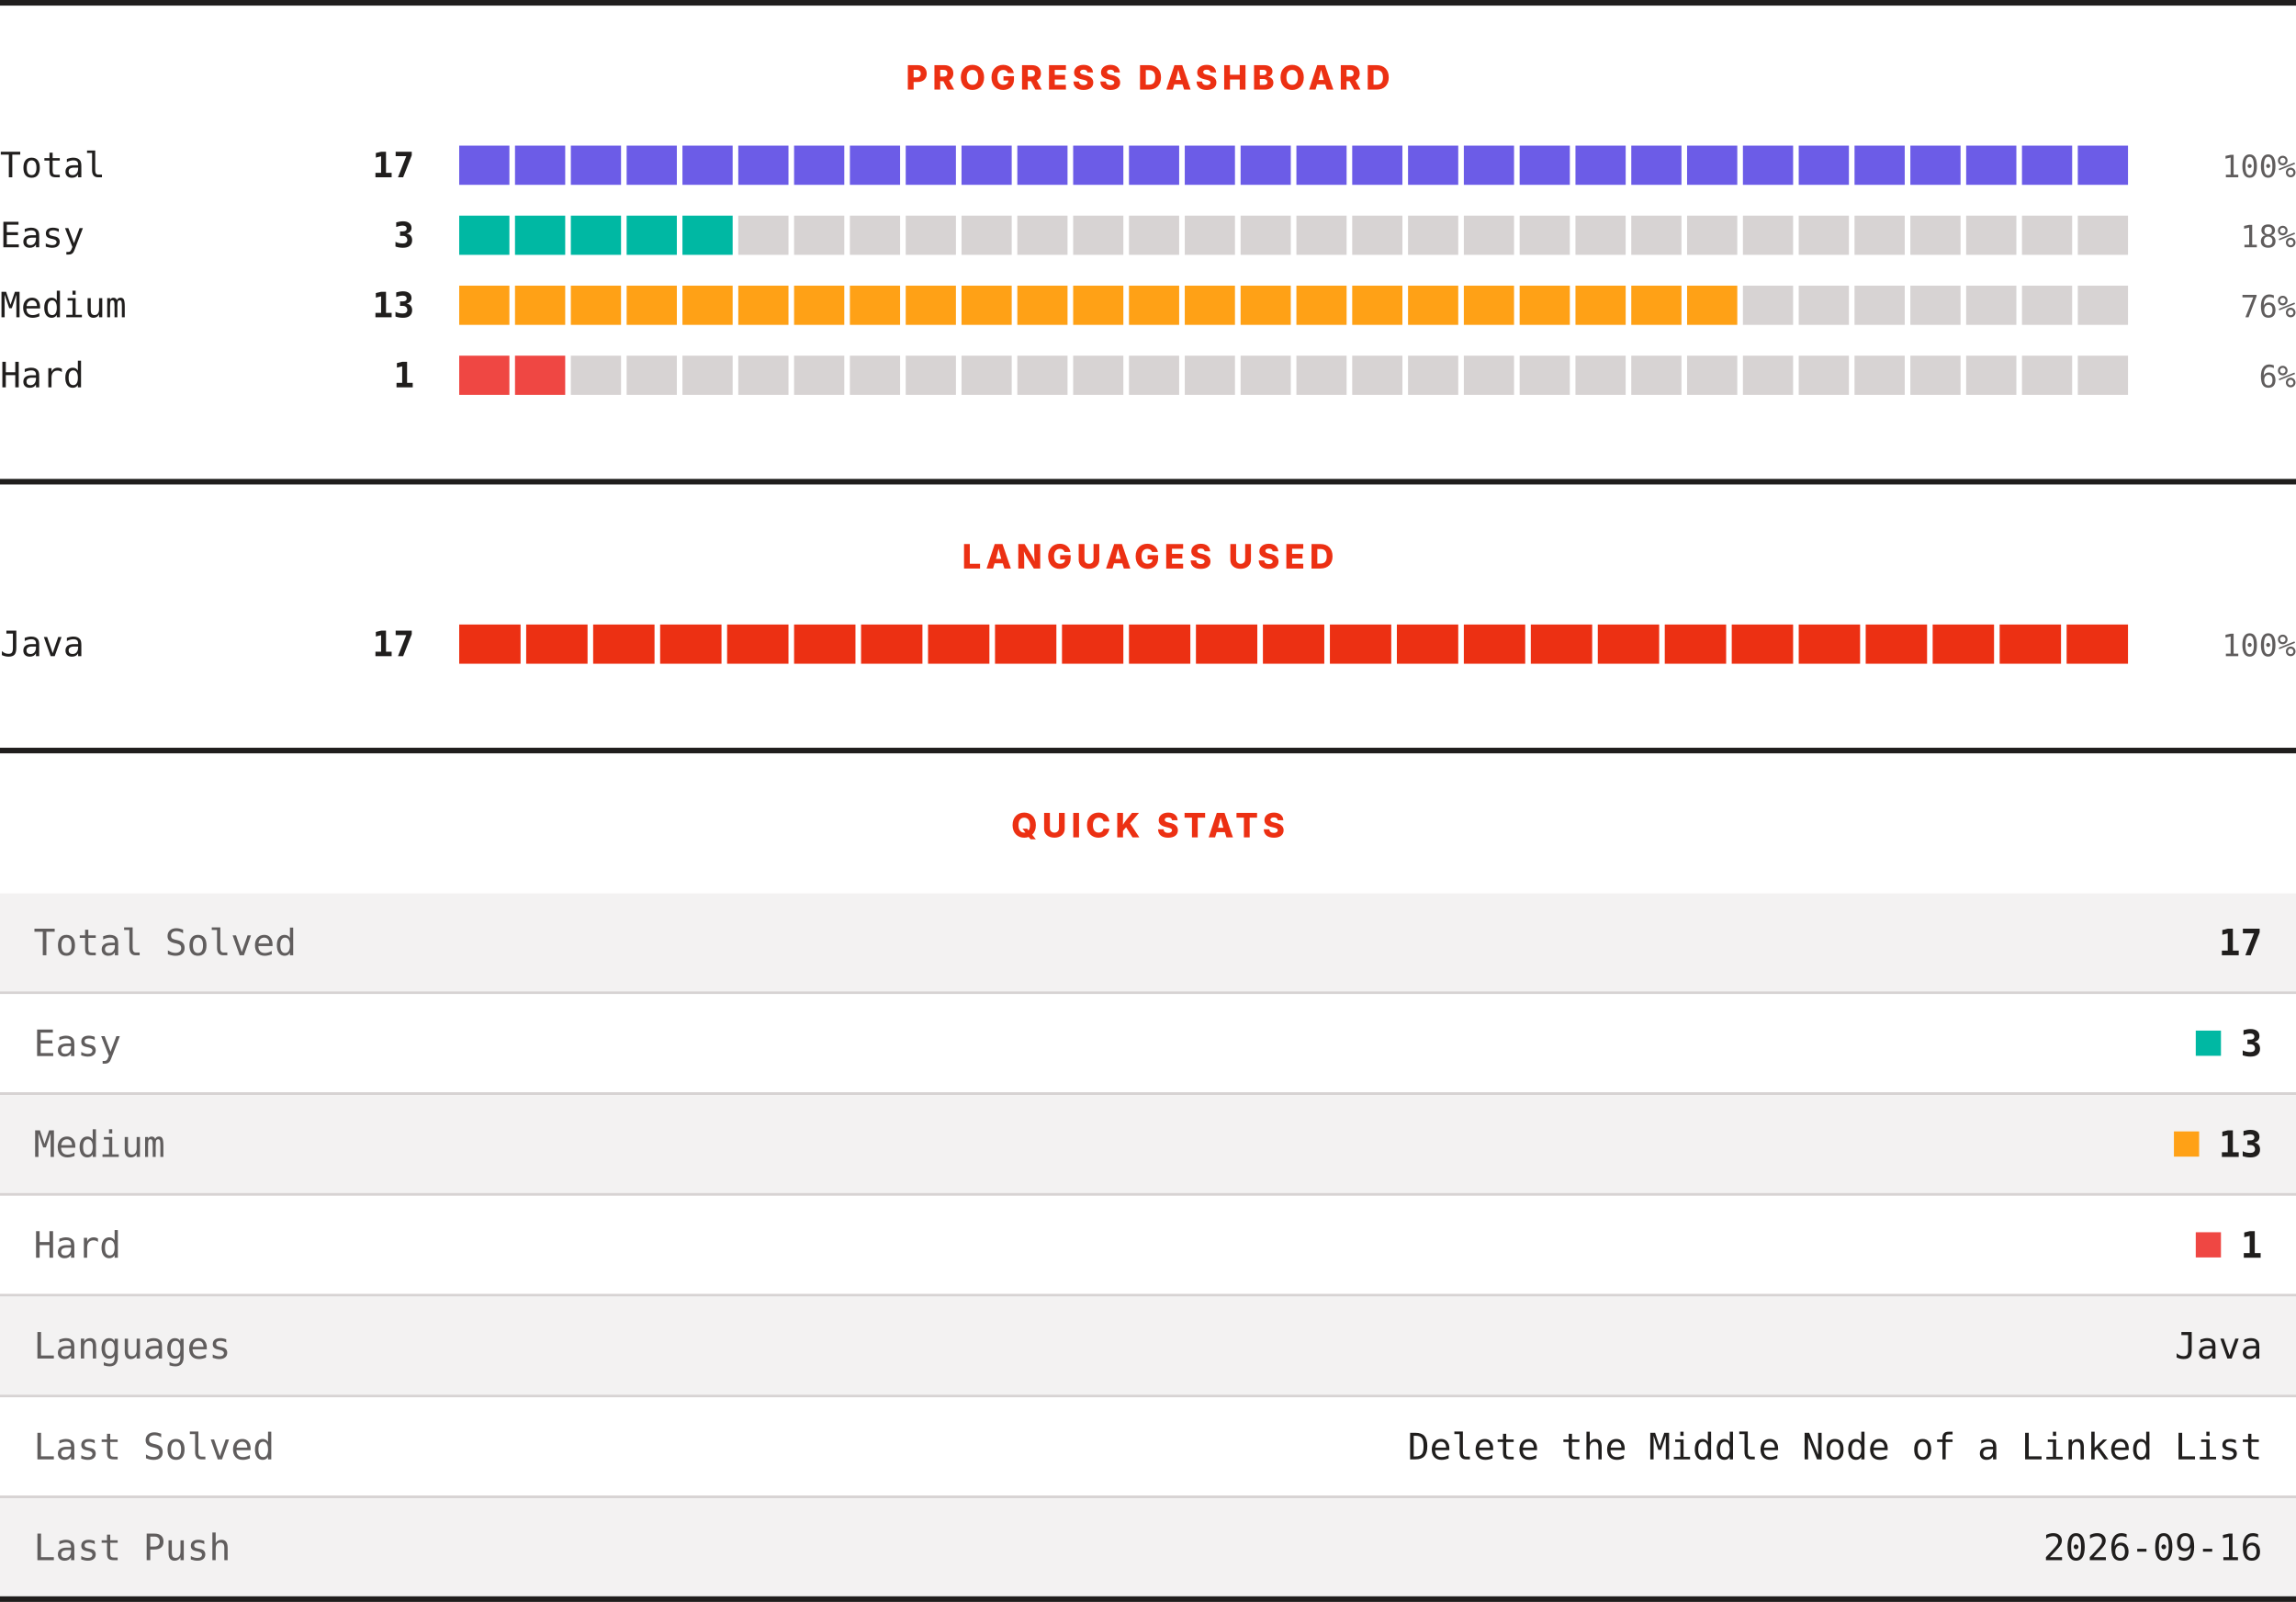
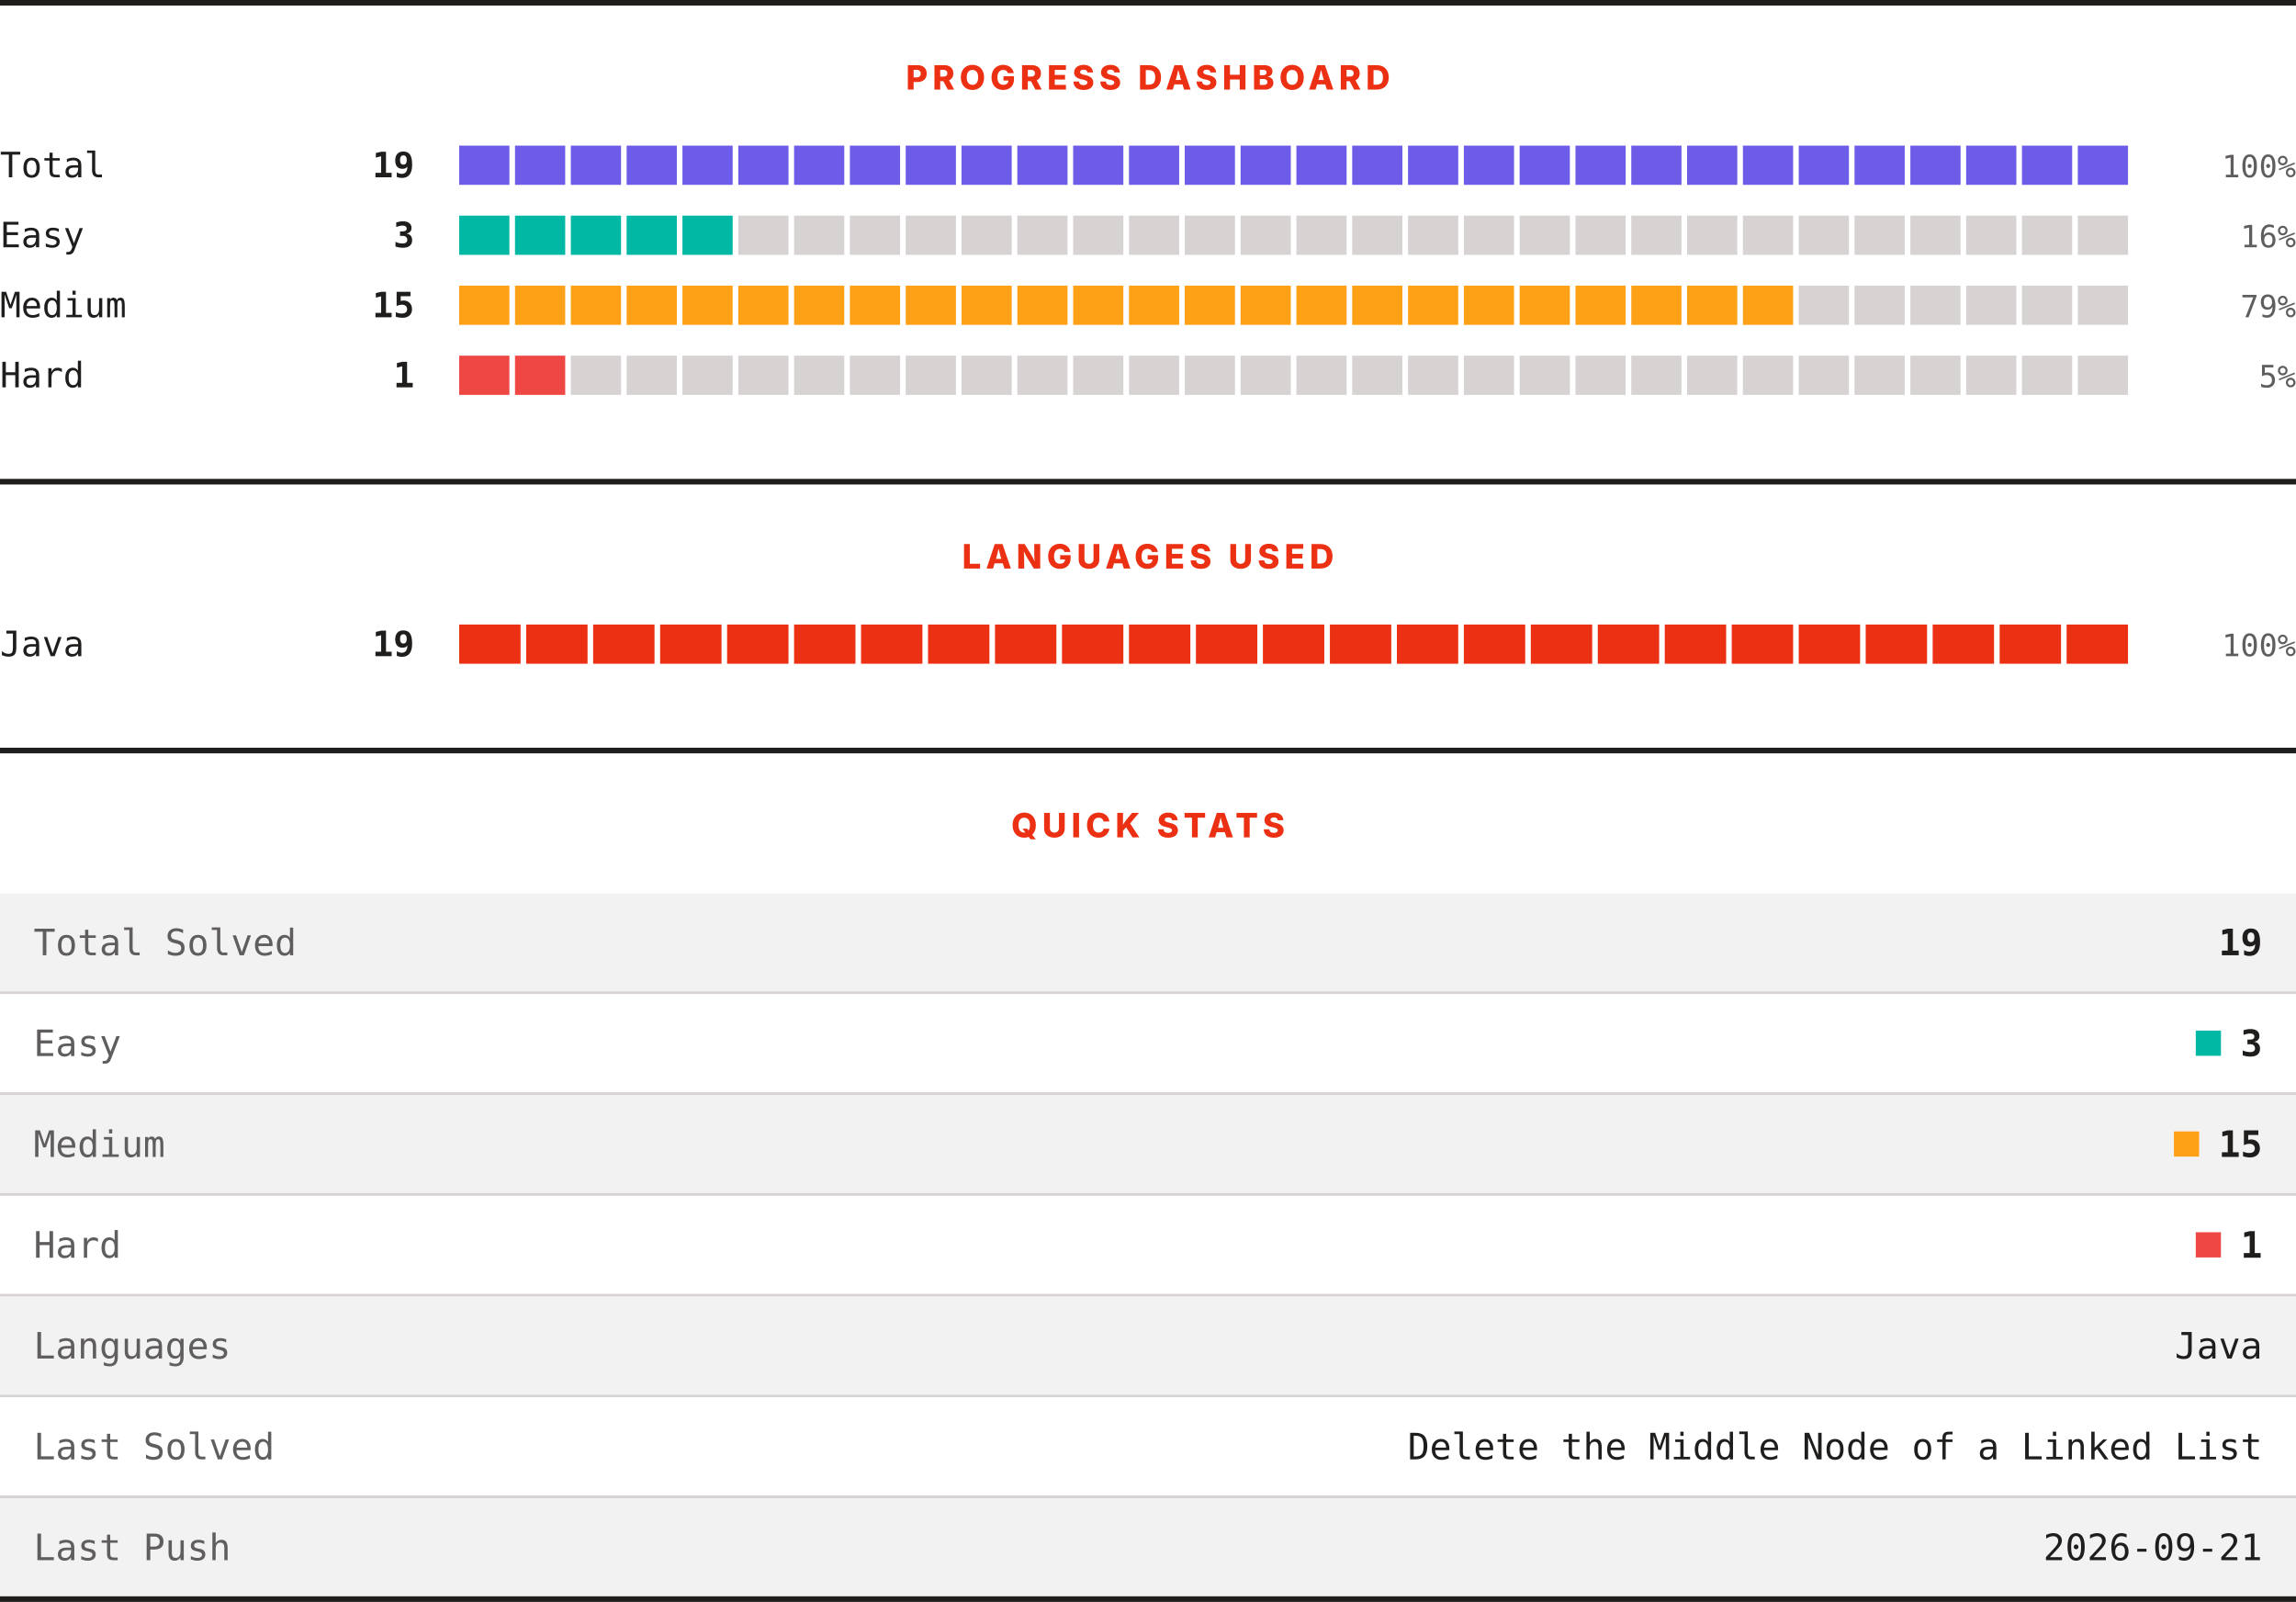
<svg xmlns="http://www.w3.org/2000/svg" width="820" height="572" viewBox="0 0 820 572" role="img" aria-label="LeetCode progress, languages and quick stats">
  <rect width="820" height="572" fill="#ffffff" />
  <rect x="0" y="0" width="820" height="2" fill="#201e1d" />
  <text x="410" y="32" text-anchor="middle" font-family="Archivo, system-ui, -apple-system, Segoe UI, sans-serif" font-size="12" font-weight="800" letter-spacing="1.68" fill="#ec3013">PROGRESS DASHBOARD</text>
  <text x="0" y="63.3" font-family="ui-monospace, SFMono-Regular, Menlo, Consolas, monospace" font-size="12.5" fill="#201e1d">Total</text>
-   <text x="148" y="63.3" text-anchor="end" font-family="ui-monospace, SFMono-Regular, Menlo, Consolas, monospace" font-size="12.5" font-weight="700" fill="#201e1d">17</text>
+   <text x="148" y="63.3" text-anchor="end" font-family="ui-monospace, SFMono-Regular, Menlo, Consolas, monospace" font-size="12.5" font-weight="700" fill="#201e1d">19</text>
  <rect x="164.00" y="52" width="17.93" height="14" fill="#6c5ce7" />
  <rect x="183.93" y="52" width="17.93" height="14" fill="#6c5ce7" />
  <rect x="203.87" y="52" width="17.93" height="14" fill="#6c5ce7" />
  <rect x="223.80" y="52" width="17.93" height="14" fill="#6c5ce7" />
  <rect x="243.73" y="52" width="17.93" height="14" fill="#6c5ce7" />
  <rect x="263.67" y="52" width="17.93" height="14" fill="#6c5ce7" />
  <rect x="283.60" y="52" width="17.93" height="14" fill="#6c5ce7" />
  <rect x="303.53" y="52" width="17.93" height="14" fill="#6c5ce7" />
  <rect x="323.47" y="52" width="17.93" height="14" fill="#6c5ce7" />
  <rect x="343.40" y="52" width="17.93" height="14" fill="#6c5ce7" />
  <rect x="363.33" y="52" width="17.93" height="14" fill="#6c5ce7" />
  <rect x="383.27" y="52" width="17.93" height="14" fill="#6c5ce7" />
  <rect x="403.20" y="52" width="17.93" height="14" fill="#6c5ce7" />
  <rect x="423.13" y="52" width="17.93" height="14" fill="#6c5ce7" />
  <rect x="443.07" y="52" width="17.93" height="14" fill="#6c5ce7" />
  <rect x="463.00" y="52" width="17.93" height="14" fill="#6c5ce7" />
  <rect x="482.93" y="52" width="17.93" height="14" fill="#6c5ce7" />
  <rect x="502.87" y="52" width="17.93" height="14" fill="#6c5ce7" />
  <rect x="522.80" y="52" width="17.93" height="14" fill="#6c5ce7" />
  <rect x="542.73" y="52" width="17.93" height="14" fill="#6c5ce7" />
  <rect x="562.67" y="52" width="17.93" height="14" fill="#6c5ce7" />
  <rect x="582.60" y="52" width="17.93" height="14" fill="#6c5ce7" />
  <rect x="602.53" y="52" width="17.93" height="14" fill="#6c5ce7" />
  <rect x="622.47" y="52" width="17.93" height="14" fill="#6c5ce7" />
  <rect x="642.40" y="52" width="17.93" height="14" fill="#6c5ce7" />
  <rect x="662.33" y="52" width="17.93" height="14" fill="#6c5ce7" />
  <rect x="682.27" y="52" width="17.93" height="14" fill="#6c5ce7" />
  <rect x="702.20" y="52" width="17.93" height="14" fill="#6c5ce7" />
  <rect x="722.13" y="52" width="17.93" height="14" fill="#6c5ce7" />
  <rect x="742.07" y="52" width="17.93" height="14" fill="#6c5ce7" />
  <text x="820" y="63.3" text-anchor="end" font-family="ui-monospace, SFMono-Regular, Menlo, Consolas, monospace" font-size="11" fill="#605d5d">100%</text>
  <text x="0" y="88.3" font-family="ui-monospace, SFMono-Regular, Menlo, Consolas, monospace" font-size="12.5" fill="#201e1d">Easy</text>
  <text x="148" y="88.3" text-anchor="end" font-family="ui-monospace, SFMono-Regular, Menlo, Consolas, monospace" font-size="12.5" font-weight="700" fill="#201e1d">3</text>
  <rect x="164.00" y="77" width="17.93" height="14" fill="#00b8a3" />
  <rect x="183.93" y="77" width="17.93" height="14" fill="#00b8a3" />
  <rect x="203.87" y="77" width="17.93" height="14" fill="#00b8a3" />
  <rect x="223.80" y="77" width="17.93" height="14" fill="#00b8a3" />
  <rect x="243.73" y="77" width="17.93" height="14" fill="#00b8a3" />
  <rect x="263.67" y="77" width="17.93" height="14" fill="#d7d3d3" />
  <rect x="283.60" y="77" width="17.93" height="14" fill="#d7d3d3" />
  <rect x="303.53" y="77" width="17.93" height="14" fill="#d7d3d3" />
  <rect x="323.47" y="77" width="17.93" height="14" fill="#d7d3d3" />
  <rect x="343.40" y="77" width="17.93" height="14" fill="#d7d3d3" />
  <rect x="363.33" y="77" width="17.93" height="14" fill="#d7d3d3" />
  <rect x="383.27" y="77" width="17.93" height="14" fill="#d7d3d3" />
  <rect x="403.20" y="77" width="17.93" height="14" fill="#d7d3d3" />
  <rect x="423.13" y="77" width="17.93" height="14" fill="#d7d3d3" />
  <rect x="443.07" y="77" width="17.93" height="14" fill="#d7d3d3" />
  <rect x="463.00" y="77" width="17.93" height="14" fill="#d7d3d3" />
  <rect x="482.93" y="77" width="17.93" height="14" fill="#d7d3d3" />
  <rect x="502.87" y="77" width="17.93" height="14" fill="#d7d3d3" />
  <rect x="522.80" y="77" width="17.93" height="14" fill="#d7d3d3" />
  <rect x="542.73" y="77" width="17.93" height="14" fill="#d7d3d3" />
  <rect x="562.67" y="77" width="17.93" height="14" fill="#d7d3d3" />
  <rect x="582.60" y="77" width="17.93" height="14" fill="#d7d3d3" />
  <rect x="602.53" y="77" width="17.93" height="14" fill="#d7d3d3" />
  <rect x="622.47" y="77" width="17.93" height="14" fill="#d7d3d3" />
  <rect x="642.40" y="77" width="17.93" height="14" fill="#d7d3d3" />
  <rect x="662.33" y="77" width="17.93" height="14" fill="#d7d3d3" />
  <rect x="682.27" y="77" width="17.93" height="14" fill="#d7d3d3" />
  <rect x="702.20" y="77" width="17.93" height="14" fill="#d7d3d3" />
  <rect x="722.13" y="77" width="17.93" height="14" fill="#d7d3d3" />
  <rect x="742.07" y="77" width="17.93" height="14" fill="#d7d3d3" />
-   <text x="820" y="88.3" text-anchor="end" font-family="ui-monospace, SFMono-Regular, Menlo, Consolas, monospace" font-size="11" fill="#605d5d">18%</text>
+   <text x="820" y="88.3" text-anchor="end" font-family="ui-monospace, SFMono-Regular, Menlo, Consolas, monospace" font-size="11" fill="#605d5d">16%</text>
  <text x="0" y="113.3" font-family="ui-monospace, SFMono-Regular, Menlo, Consolas, monospace" font-size="12.5" fill="#201e1d">Medium</text>
-   <text x="148" y="113.3" text-anchor="end" font-family="ui-monospace, SFMono-Regular, Menlo, Consolas, monospace" font-size="12.5" font-weight="700" fill="#201e1d">13</text>
+   <text x="148" y="113.3" text-anchor="end" font-family="ui-monospace, SFMono-Regular, Menlo, Consolas, monospace" font-size="12.5" font-weight="700" fill="#201e1d">15</text>
  <rect x="164.00" y="102" width="17.93" height="14" fill="#ffa116" />
  <rect x="183.93" y="102" width="17.93" height="14" fill="#ffa116" />
  <rect x="203.87" y="102" width="17.93" height="14" fill="#ffa116" />
  <rect x="223.80" y="102" width="17.93" height="14" fill="#ffa116" />
  <rect x="243.73" y="102" width="17.93" height="14" fill="#ffa116" />
  <rect x="263.67" y="102" width="17.93" height="14" fill="#ffa116" />
  <rect x="283.60" y="102" width="17.93" height="14" fill="#ffa116" />
  <rect x="303.53" y="102" width="17.93" height="14" fill="#ffa116" />
  <rect x="323.47" y="102" width="17.93" height="14" fill="#ffa116" />
  <rect x="343.40" y="102" width="17.93" height="14" fill="#ffa116" />
  <rect x="363.33" y="102" width="17.93" height="14" fill="#ffa116" />
  <rect x="383.27" y="102" width="17.93" height="14" fill="#ffa116" />
  <rect x="403.20" y="102" width="17.93" height="14" fill="#ffa116" />
  <rect x="423.13" y="102" width="17.93" height="14" fill="#ffa116" />
  <rect x="443.07" y="102" width="17.93" height="14" fill="#ffa116" />
  <rect x="463.00" y="102" width="17.93" height="14" fill="#ffa116" />
  <rect x="482.93" y="102" width="17.93" height="14" fill="#ffa116" />
  <rect x="502.87" y="102" width="17.93" height="14" fill="#ffa116" />
  <rect x="522.80" y="102" width="17.93" height="14" fill="#ffa116" />
  <rect x="542.73" y="102" width="17.93" height="14" fill="#ffa116" />
  <rect x="562.67" y="102" width="17.93" height="14" fill="#ffa116" />
  <rect x="582.60" y="102" width="17.93" height="14" fill="#ffa116" />
  <rect x="602.53" y="102" width="17.93" height="14" fill="#ffa116" />
-   <rect x="622.47" y="102" width="17.93" height="14" fill="#d7d3d3" />
+   <rect x="622.47" y="102" width="17.93" height="14" fill="#ffa116" />
  <rect x="642.40" y="102" width="17.93" height="14" fill="#d7d3d3" />
  <rect x="662.33" y="102" width="17.93" height="14" fill="#d7d3d3" />
  <rect x="682.27" y="102" width="17.93" height="14" fill="#d7d3d3" />
  <rect x="702.20" y="102" width="17.93" height="14" fill="#d7d3d3" />
  <rect x="722.13" y="102" width="17.93" height="14" fill="#d7d3d3" />
  <rect x="742.07" y="102" width="17.93" height="14" fill="#d7d3d3" />
-   <text x="820" y="113.3" text-anchor="end" font-family="ui-monospace, SFMono-Regular, Menlo, Consolas, monospace" font-size="11" fill="#605d5d">76%</text>
+   <text x="820" y="113.3" text-anchor="end" font-family="ui-monospace, SFMono-Regular, Menlo, Consolas, monospace" font-size="11" fill="#605d5d">79%</text>
  <text x="0" y="138.3" font-family="ui-monospace, SFMono-Regular, Menlo, Consolas, monospace" font-size="12.5" fill="#201e1d">Hard</text>
  <text x="148" y="138.3" text-anchor="end" font-family="ui-monospace, SFMono-Regular, Menlo, Consolas, monospace" font-size="12.5" font-weight="700" fill="#201e1d">1</text>
  <rect x="164.00" y="127" width="17.93" height="14" fill="#ef4743" />
  <rect x="183.93" y="127" width="17.93" height="14" fill="#ef4743" />
  <rect x="203.87" y="127" width="17.93" height="14" fill="#d7d3d3" />
  <rect x="223.80" y="127" width="17.93" height="14" fill="#d7d3d3" />
  <rect x="243.73" y="127" width="17.93" height="14" fill="#d7d3d3" />
  <rect x="263.67" y="127" width="17.93" height="14" fill="#d7d3d3" />
  <rect x="283.60" y="127" width="17.93" height="14" fill="#d7d3d3" />
  <rect x="303.53" y="127" width="17.93" height="14" fill="#d7d3d3" />
  <rect x="323.47" y="127" width="17.93" height="14" fill="#d7d3d3" />
  <rect x="343.40" y="127" width="17.93" height="14" fill="#d7d3d3" />
  <rect x="363.33" y="127" width="17.93" height="14" fill="#d7d3d3" />
  <rect x="383.27" y="127" width="17.93" height="14" fill="#d7d3d3" />
  <rect x="403.20" y="127" width="17.93" height="14" fill="#d7d3d3" />
  <rect x="423.13" y="127" width="17.93" height="14" fill="#d7d3d3" />
  <rect x="443.07" y="127" width="17.93" height="14" fill="#d7d3d3" />
  <rect x="463.00" y="127" width="17.93" height="14" fill="#d7d3d3" />
  <rect x="482.93" y="127" width="17.93" height="14" fill="#d7d3d3" />
  <rect x="502.87" y="127" width="17.93" height="14" fill="#d7d3d3" />
  <rect x="522.80" y="127" width="17.93" height="14" fill="#d7d3d3" />
  <rect x="542.73" y="127" width="17.93" height="14" fill="#d7d3d3" />
  <rect x="562.67" y="127" width="17.93" height="14" fill="#d7d3d3" />
  <rect x="582.60" y="127" width="17.93" height="14" fill="#d7d3d3" />
  <rect x="602.53" y="127" width="17.93" height="14" fill="#d7d3d3" />
  <rect x="622.47" y="127" width="17.93" height="14" fill="#d7d3d3" />
  <rect x="642.40" y="127" width="17.93" height="14" fill="#d7d3d3" />
  <rect x="662.33" y="127" width="17.93" height="14" fill="#d7d3d3" />
  <rect x="682.27" y="127" width="17.93" height="14" fill="#d7d3d3" />
  <rect x="702.20" y="127" width="17.93" height="14" fill="#d7d3d3" />
  <rect x="722.13" y="127" width="17.93" height="14" fill="#d7d3d3" />
  <rect x="742.07" y="127" width="17.93" height="14" fill="#d7d3d3" />
-   <text x="820" y="138.3" text-anchor="end" font-family="ui-monospace, SFMono-Regular, Menlo, Consolas, monospace" font-size="11" fill="#605d5d">6%</text>
+   <text x="820" y="138.3" text-anchor="end" font-family="ui-monospace, SFMono-Regular, Menlo, Consolas, monospace" font-size="11" fill="#605d5d">5%</text>
  <rect x="0" y="171" width="820" height="2" fill="#201e1d" />
  <text x="410" y="203" text-anchor="middle" font-family="Archivo, system-ui, -apple-system, Segoe UI, sans-serif" font-size="12" font-weight="800" letter-spacing="1.68" fill="#ec3013">LANGUAGES USED</text>
  <text x="0" y="234.3" font-family="ui-monospace, SFMono-Regular, Menlo, Consolas, monospace" font-size="12.5" fill="#201e1d">Java</text>
-   <text x="148" y="234.3" text-anchor="end" font-family="ui-monospace, SFMono-Regular, Menlo, Consolas, monospace" font-size="12.5" font-weight="700" fill="#201e1d">17</text>
+   <text x="148" y="234.3" text-anchor="end" font-family="ui-monospace, SFMono-Regular, Menlo, Consolas, monospace" font-size="12.5" font-weight="700" fill="#201e1d">19</text>
  <rect x="164.00" y="223" width="21.92" height="14" fill="#ec3013" />
  <rect x="187.92" y="223" width="21.92" height="14" fill="#ec3013" />
  <rect x="211.84" y="223" width="21.92" height="14" fill="#ec3013" />
  <rect x="235.76" y="223" width="21.92" height="14" fill="#ec3013" />
  <rect x="259.68" y="223" width="21.92" height="14" fill="#ec3013" />
  <rect x="283.60" y="223" width="21.92" height="14" fill="#ec3013" />
  <rect x="307.52" y="223" width="21.92" height="14" fill="#ec3013" />
  <rect x="331.44" y="223" width="21.92" height="14" fill="#ec3013" />
  <rect x="355.36" y="223" width="21.92" height="14" fill="#ec3013" />
  <rect x="379.28" y="223" width="21.92" height="14" fill="#ec3013" />
  <rect x="403.20" y="223" width="21.92" height="14" fill="#ec3013" />
  <rect x="427.12" y="223" width="21.92" height="14" fill="#ec3013" />
  <rect x="451.04" y="223" width="21.92" height="14" fill="#ec3013" />
  <rect x="474.96" y="223" width="21.92" height="14" fill="#ec3013" />
  <rect x="498.88" y="223" width="21.92" height="14" fill="#ec3013" />
  <rect x="522.80" y="223" width="21.92" height="14" fill="#ec3013" />
  <rect x="546.72" y="223" width="21.92" height="14" fill="#ec3013" />
  <rect x="570.64" y="223" width="21.92" height="14" fill="#ec3013" />
  <rect x="594.56" y="223" width="21.92" height="14" fill="#ec3013" />
  <rect x="618.48" y="223" width="21.92" height="14" fill="#ec3013" />
  <rect x="642.40" y="223" width="21.92" height="14" fill="#ec3013" />
  <rect x="666.32" y="223" width="21.92" height="14" fill="#ec3013" />
  <rect x="690.24" y="223" width="21.92" height="14" fill="#ec3013" />
  <rect x="714.16" y="223" width="21.92" height="14" fill="#ec3013" />
  <rect x="738.08" y="223" width="21.92" height="14" fill="#ec3013" />
  <text x="820" y="234.3" text-anchor="end" font-family="ui-monospace, SFMono-Regular, Menlo, Consolas, monospace" font-size="11" fill="#605d5d">100%</text>
  <rect x="0" y="267" width="820" height="2" fill="#201e1d" />
  <text x="410" y="299" text-anchor="middle" font-family="Archivo, system-ui, -apple-system, Segoe UI, sans-serif" font-size="12" font-weight="800" letter-spacing="1.68" fill="#ec3013">QUICK STATS</text>
  <rect x="0" y="319" width="820" height="35" fill="#f3f2f2" />
  <text x="12" y="341.1" font-family="ui-monospace, SFMono-Regular, Menlo, Consolas, monospace" font-size="13" fill="#605d5d">Total Solved</text>
-   <text x="808" y="341.1" text-anchor="end" font-family="ui-monospace, SFMono-Regular, Menlo, Consolas, monospace" font-size="13" font-weight="700" fill="#201e1d">17</text>
+   <text x="808" y="341.1" text-anchor="end" font-family="ui-monospace, SFMono-Regular, Menlo, Consolas, monospace" font-size="13" font-weight="700" fill="#201e1d">19</text>
  <rect x="0" y="354" width="820" height="1" fill="#d7d3d3" />
  <rect x="0" y="355" width="820" height="35" fill="#ffffff" />
  <text x="12" y="377.1" font-family="ui-monospace, SFMono-Regular, Menlo, Consolas, monospace" font-size="13" fill="#605d5d">Easy</text>
  <rect x="784.2" y="368" width="9" height="9" fill="#00b8a3" />
  <text x="808" y="377.1" text-anchor="end" font-family="ui-monospace, SFMono-Regular, Menlo, Consolas, monospace" font-size="13" font-weight="700" fill="#201e1d">3</text>
  <rect x="0" y="390" width="820" height="1" fill="#d7d3d3" />
  <rect x="0" y="391" width="820" height="35" fill="#f3f2f2" />
  <text x="12" y="413.1" font-family="ui-monospace, SFMono-Regular, Menlo, Consolas, monospace" font-size="13" fill="#605d5d">Medium</text>
  <rect x="776.4" y="404" width="9" height="9" fill="#ffa116" />
-   <text x="808" y="413.1" text-anchor="end" font-family="ui-monospace, SFMono-Regular, Menlo, Consolas, monospace" font-size="13" font-weight="700" fill="#201e1d">13</text>
+   <text x="808" y="413.1" text-anchor="end" font-family="ui-monospace, SFMono-Regular, Menlo, Consolas, monospace" font-size="13" font-weight="700" fill="#201e1d">15</text>
  <rect x="0" y="426" width="820" height="1" fill="#d7d3d3" />
  <rect x="0" y="427" width="820" height="35" fill="#ffffff" />
  <text x="12" y="449.1" font-family="ui-monospace, SFMono-Regular, Menlo, Consolas, monospace" font-size="13" fill="#605d5d">Hard</text>
  <rect x="784.2" y="440" width="9" height="9" fill="#ef4743" />
  <text x="808" y="449.1" text-anchor="end" font-family="ui-monospace, SFMono-Regular, Menlo, Consolas, monospace" font-size="13" font-weight="700" fill="#201e1d">1</text>
  <rect x="0" y="462" width="820" height="1" fill="#d7d3d3" />
  <rect x="0" y="463" width="820" height="35" fill="#f3f2f2" />
  <text x="12" y="485.1" font-family="ui-monospace, SFMono-Regular, Menlo, Consolas, monospace" font-size="13" fill="#605d5d">Languages</text>
  <text x="808" y="485.1" text-anchor="end" font-family="ui-monospace, SFMono-Regular, Menlo, Consolas, monospace" font-size="13" fill="#201e1d">Java</text>
  <rect x="0" y="498" width="820" height="1" fill="#d7d3d3" />
  <rect x="0" y="499" width="820" height="35" fill="#ffffff" />
  <text x="12" y="521.1" font-family="ui-monospace, SFMono-Regular, Menlo, Consolas, monospace" font-size="13" fill="#605d5d">Last Solved</text>
  <text x="808" y="521.1" text-anchor="end" font-family="ui-monospace, SFMono-Regular, Menlo, Consolas, monospace" font-size="13" fill="#201e1d">Delete the Middle Node of a Linked List</text>
  <rect x="0" y="534" width="820" height="1" fill="#d7d3d3" />
  <rect x="0" y="535" width="820" height="35" fill="#f3f2f2" />
  <text x="12" y="557.1" font-family="ui-monospace, SFMono-Regular, Menlo, Consolas, monospace" font-size="13" fill="#605d5d">Last Push</text>
-   <text x="808" y="557.1" text-anchor="end" font-family="ui-monospace, SFMono-Regular, Menlo, Consolas, monospace" font-size="13" fill="#201e1d">2026-09-16</text>
+   <text x="808" y="557.1" text-anchor="end" font-family="ui-monospace, SFMono-Regular, Menlo, Consolas, monospace" font-size="13" fill="#201e1d">2026-09-21</text>
  <rect x="0" y="570" width="820" height="2" fill="#201e1d" />
</svg>
